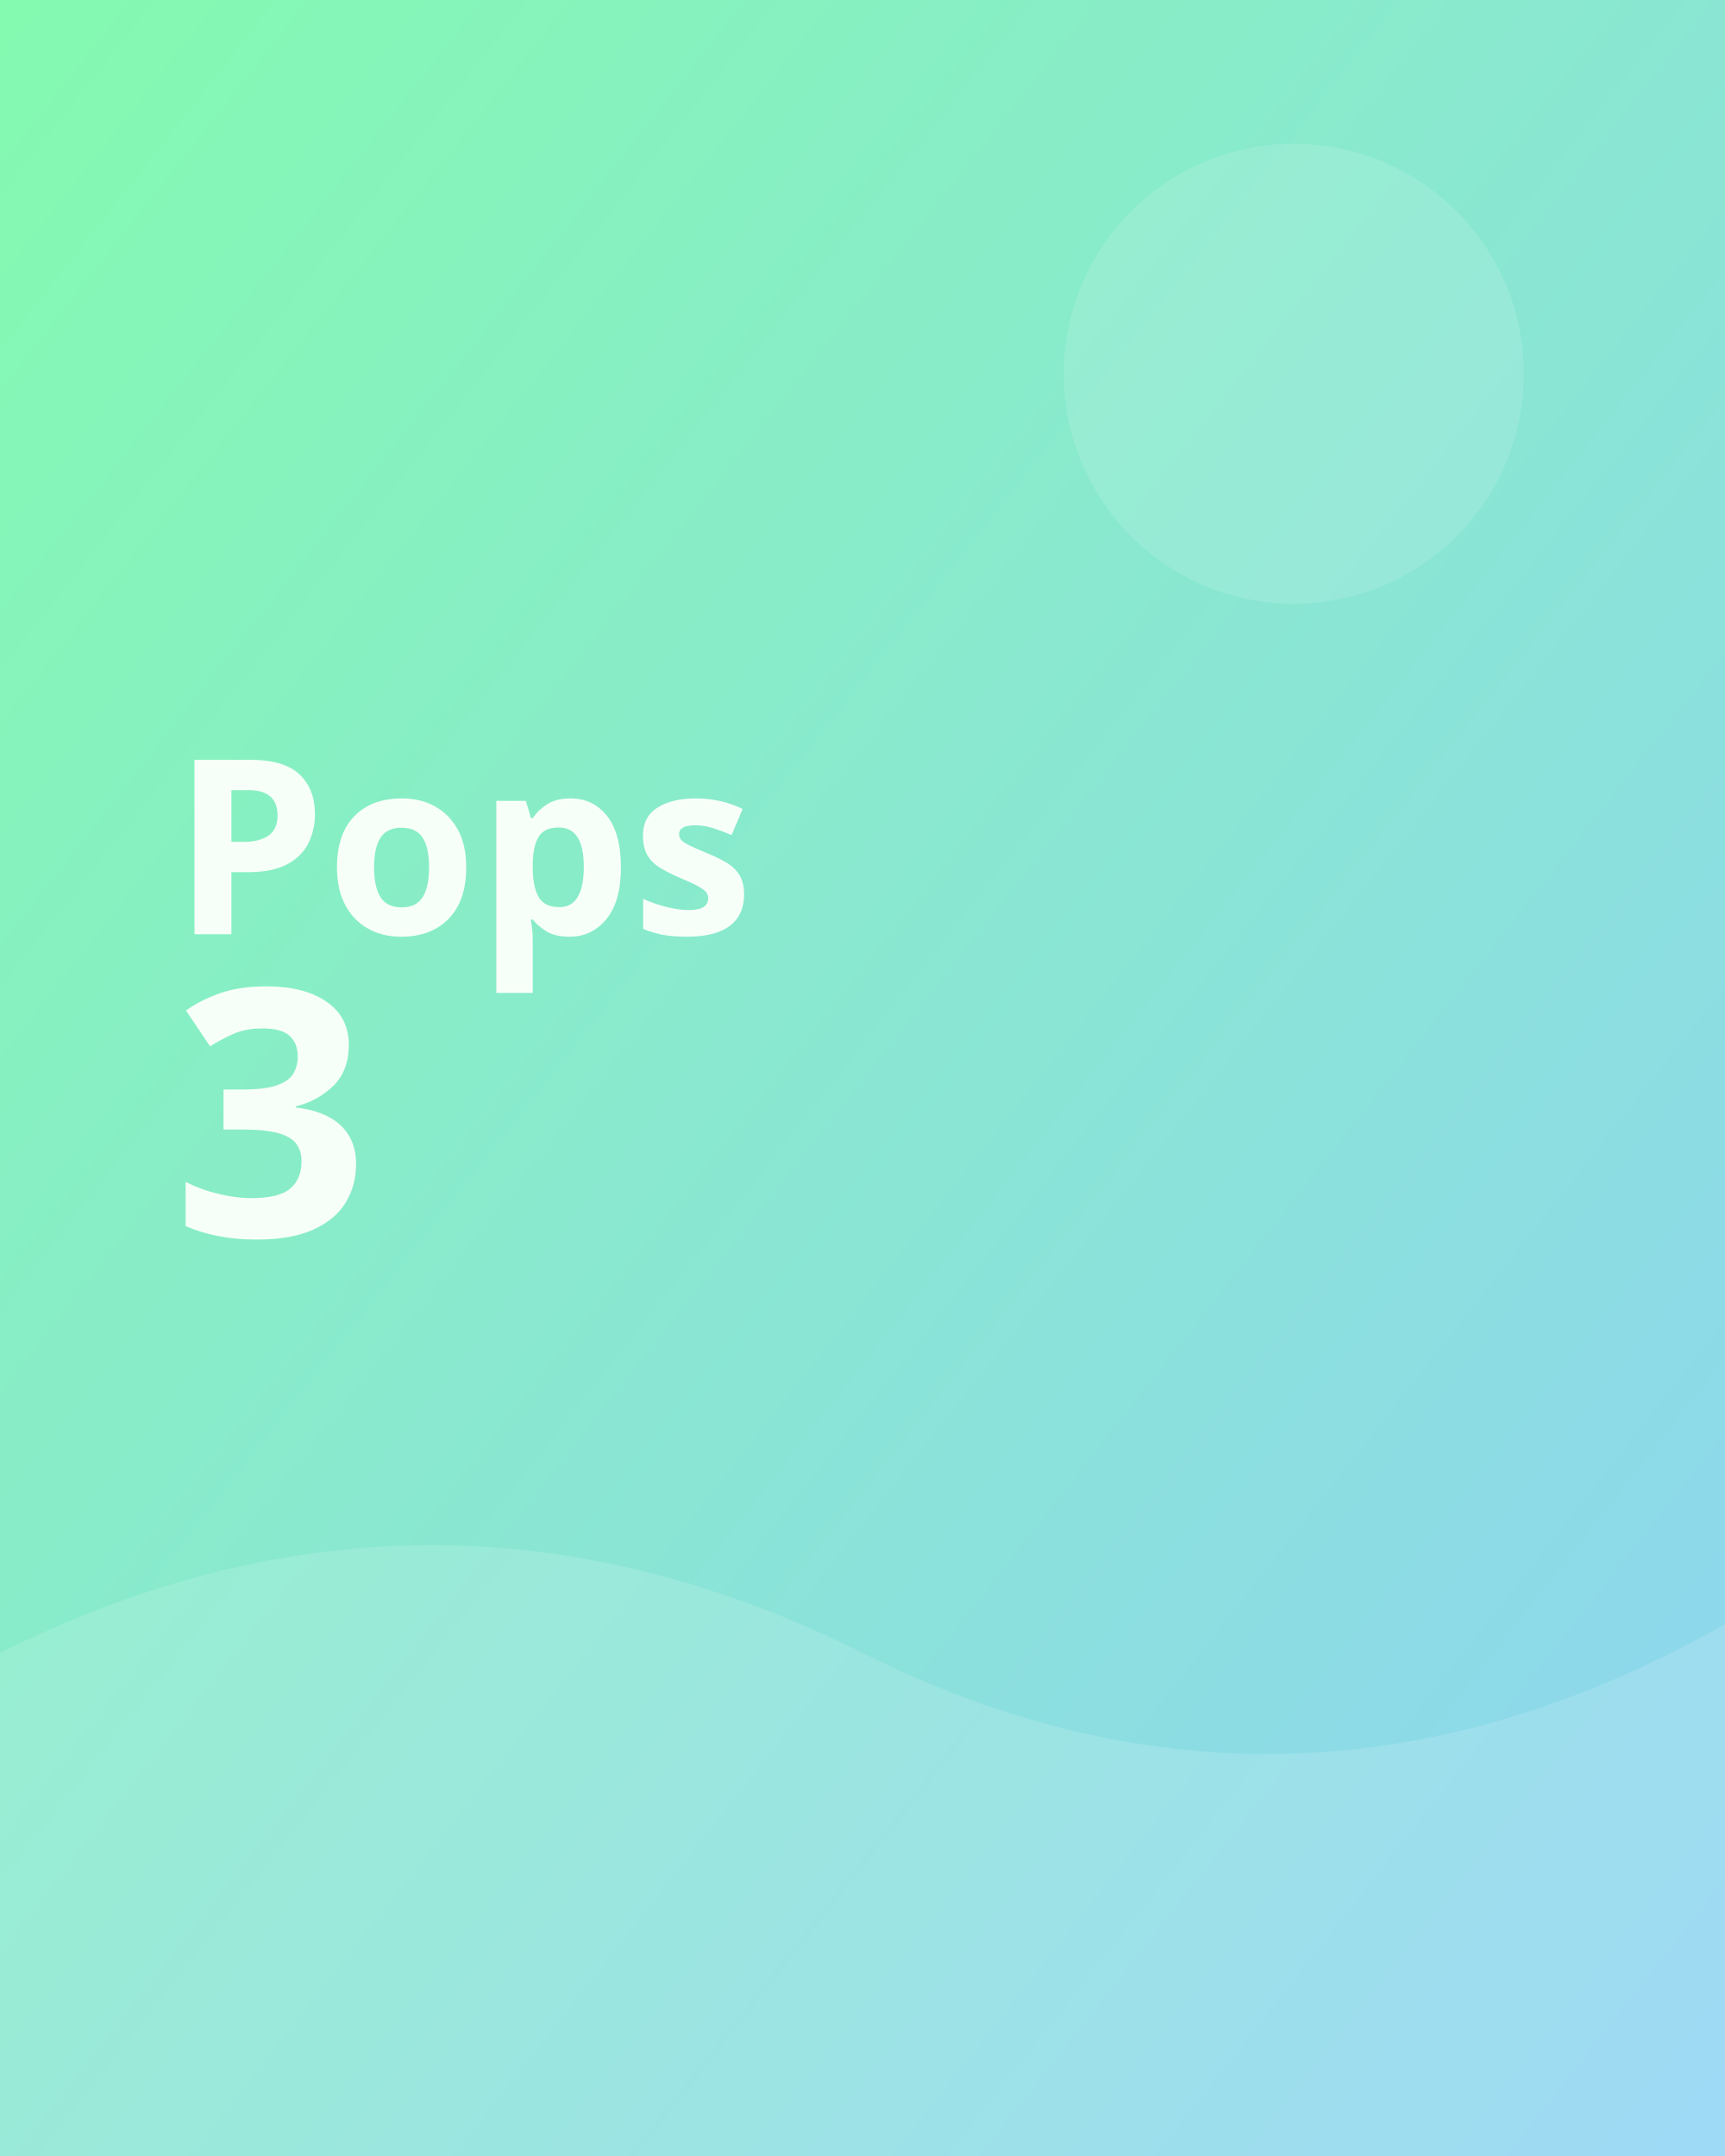
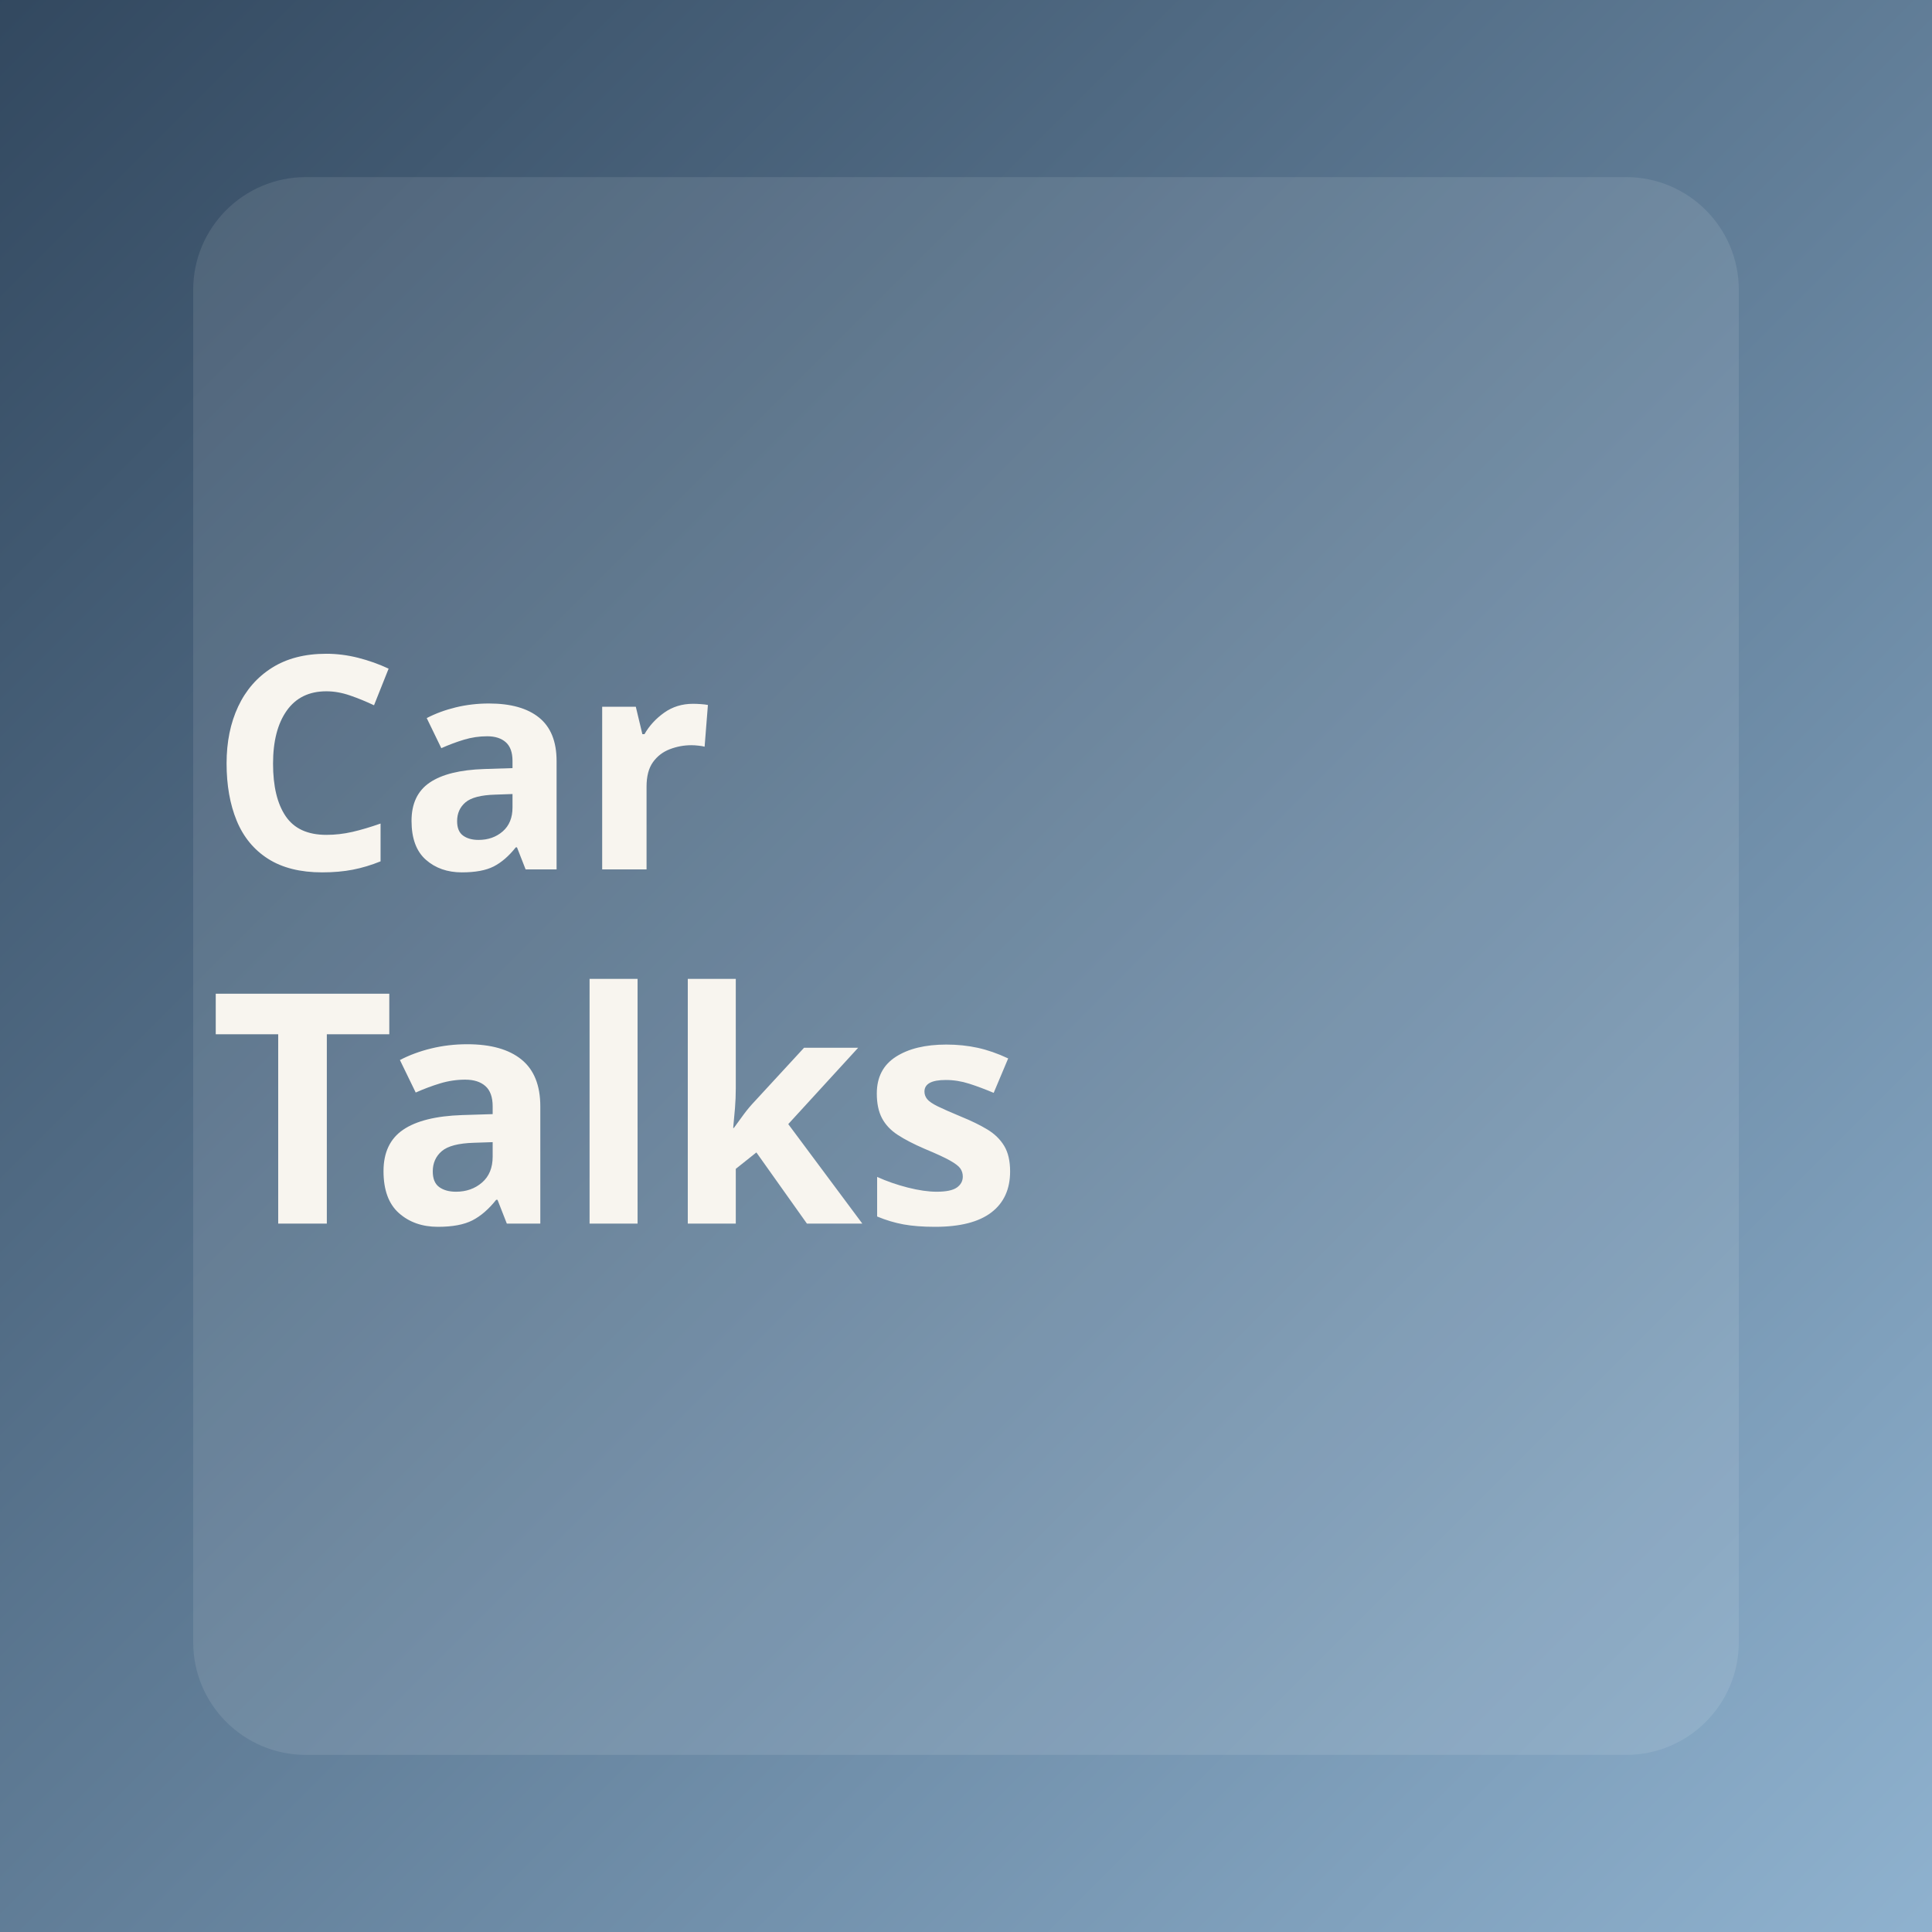
- <svg xmlns="http://www.w3.org/2000/svg" viewBox="0 0 1200 1500" role="img" aria-labelledby="title desc">
+ <svg xmlns="http://www.w3.org/2000/svg" viewBox="0 0 1200 1200" role="img" aria-labelledby="title desc">
  <defs>
    <linearGradient id="bg3" x1="0%" x2="100%" y1="0%" y2="100%">
-       <stop offset="0%" stop-color="#84fab0" />
-       <stop offset="100%" stop-color="#8fd3f4" />
+       <stop offset="0%" stop-color="#32485f" />
+       <stop offset="100%" stop-color="#8fb2cf" />
    </linearGradient>
  </defs>
-   <rect width="1200" height="1500" fill="url(#bg3)" />
-   <path d="M0 1150 Q300 1000 600 1150 T1200 1130 V1500 H0 Z" fill="rgba(255,255,255,0.14)" />
-   <circle cx="900" cy="260" r="160" fill="rgba(255,255,255,0.12)" />
-   <text x="120" y="650" fill="#f7fff9" font-family="Verdana, sans-serif" font-size="170" font-weight="700">Pops</text>
-   <text x="120" y="860" fill="#f7fff9" font-family="Verdana, sans-serif" font-size="240" font-weight="700">3</text>
+   <rect width="1200" height="1200" fill="url(#bg3)" />
+   <rect x="120" y="110" width="960" height="980" rx="70" fill="rgba(255,255,255,0.1)" />
+   <text x="130" y="540" fill="#f8f5ef" font-family="Verdana, sans-serif" font-size="185" font-weight="700">Car</text>
+   <text x="130" y="760" fill="#f8f5ef" font-family="Verdana, sans-serif" font-size="200" font-weight="700">Talks</text>
</svg>
